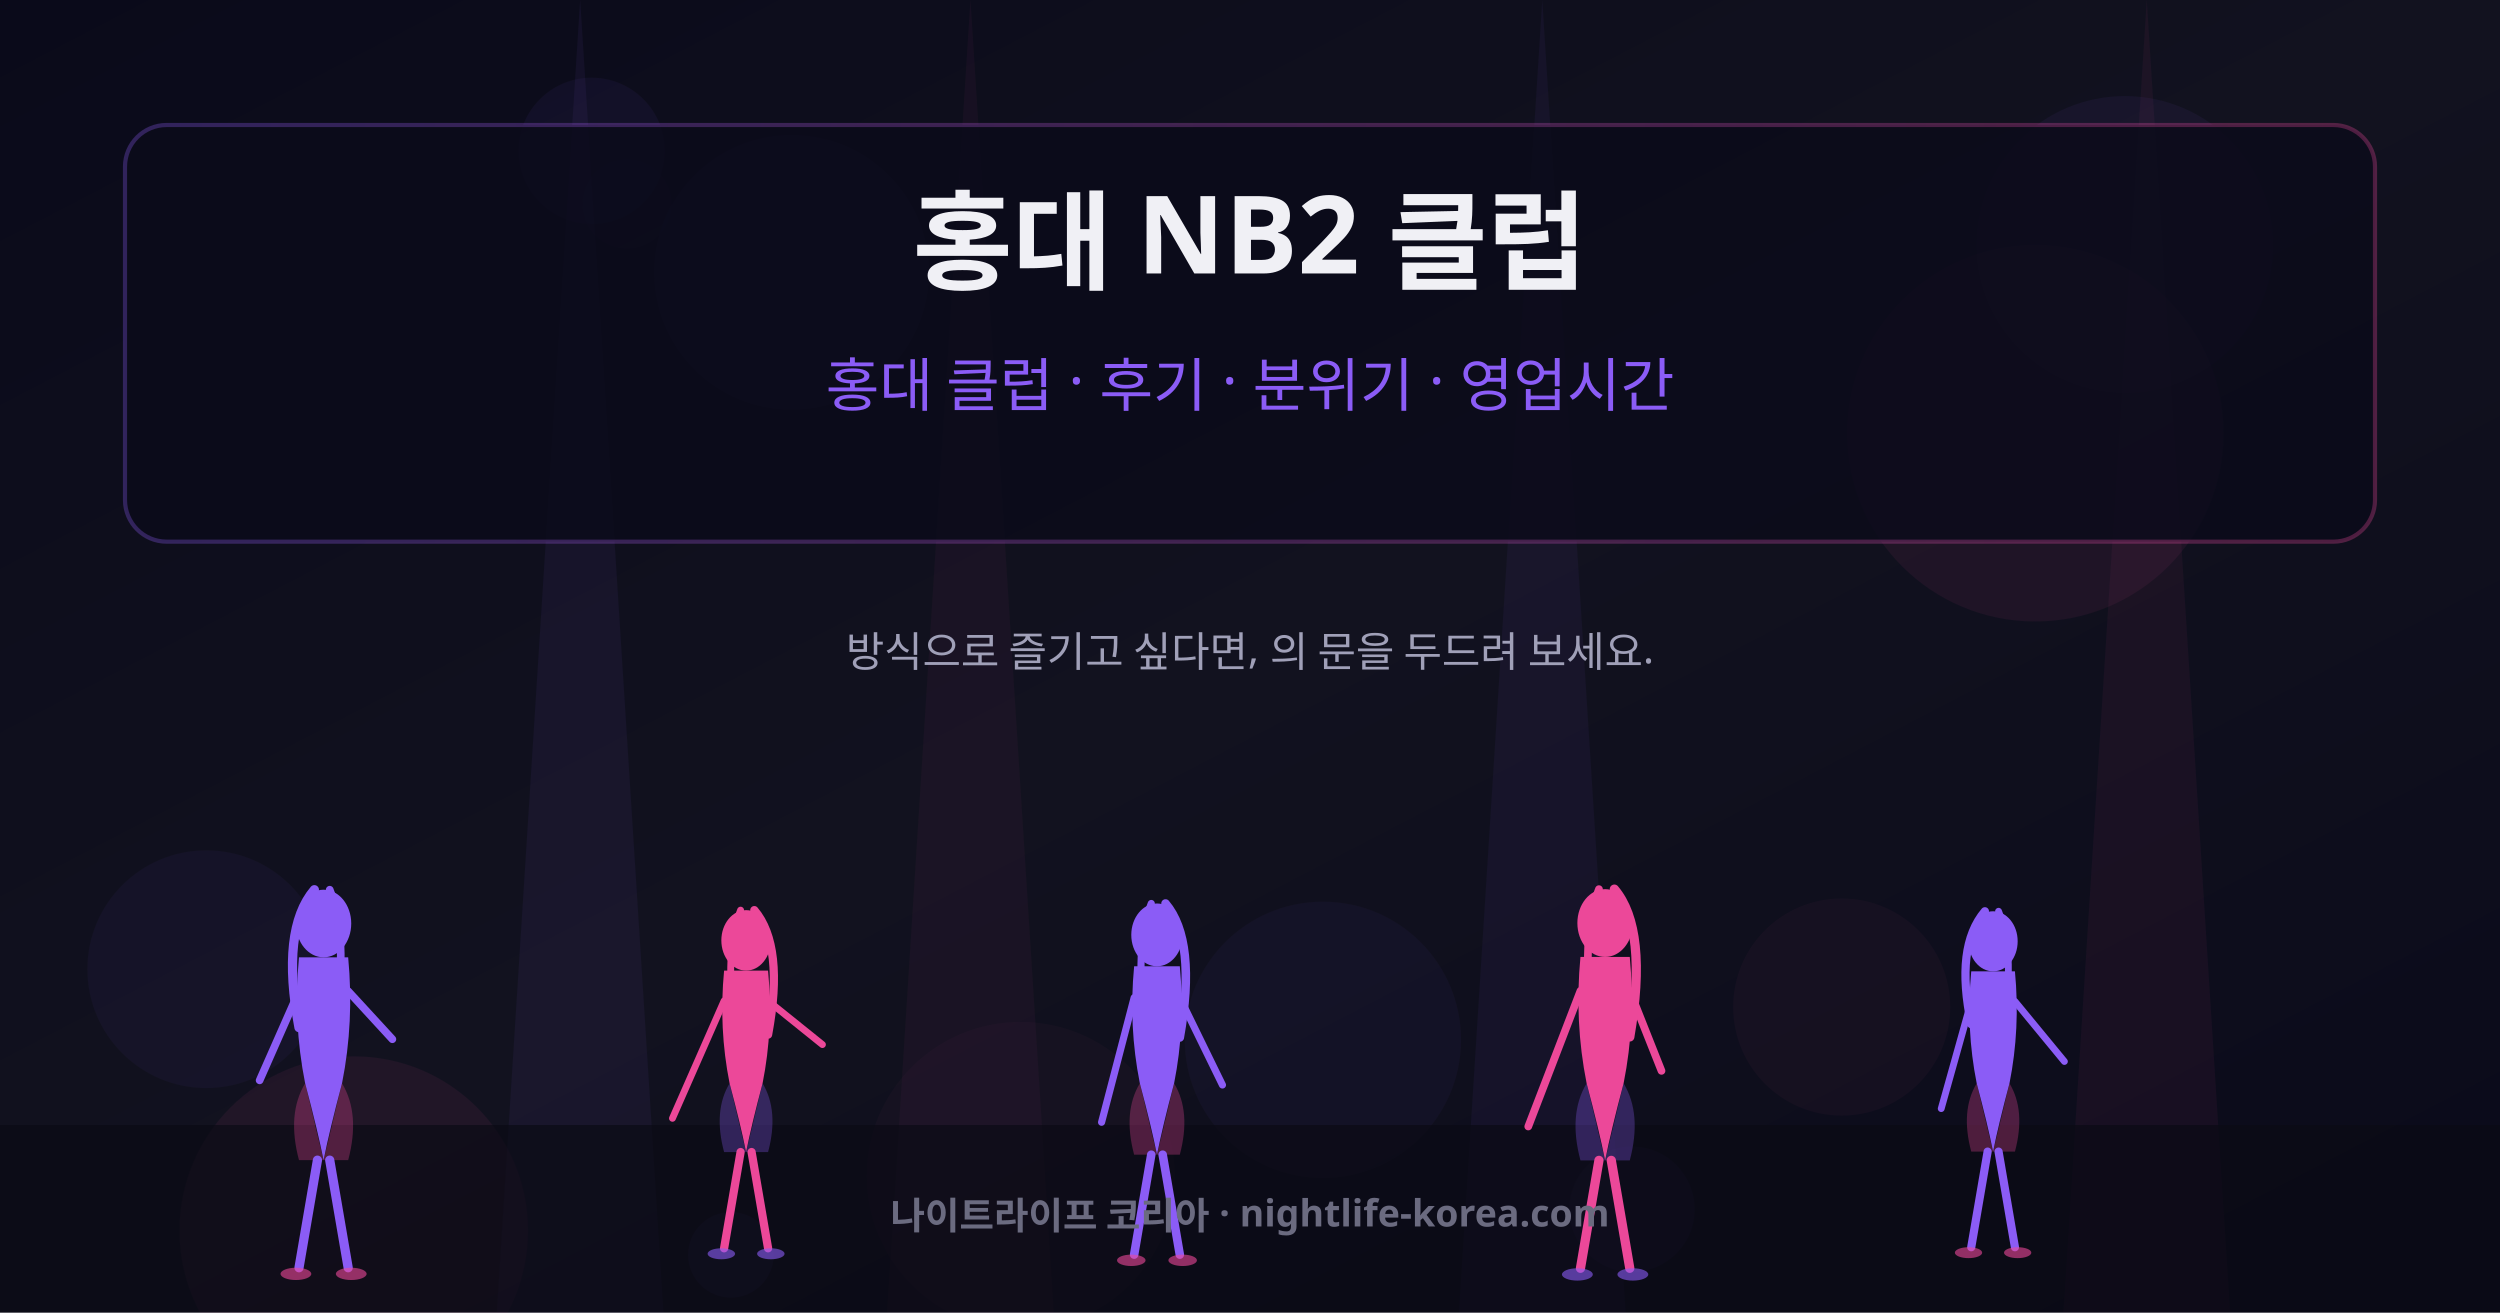
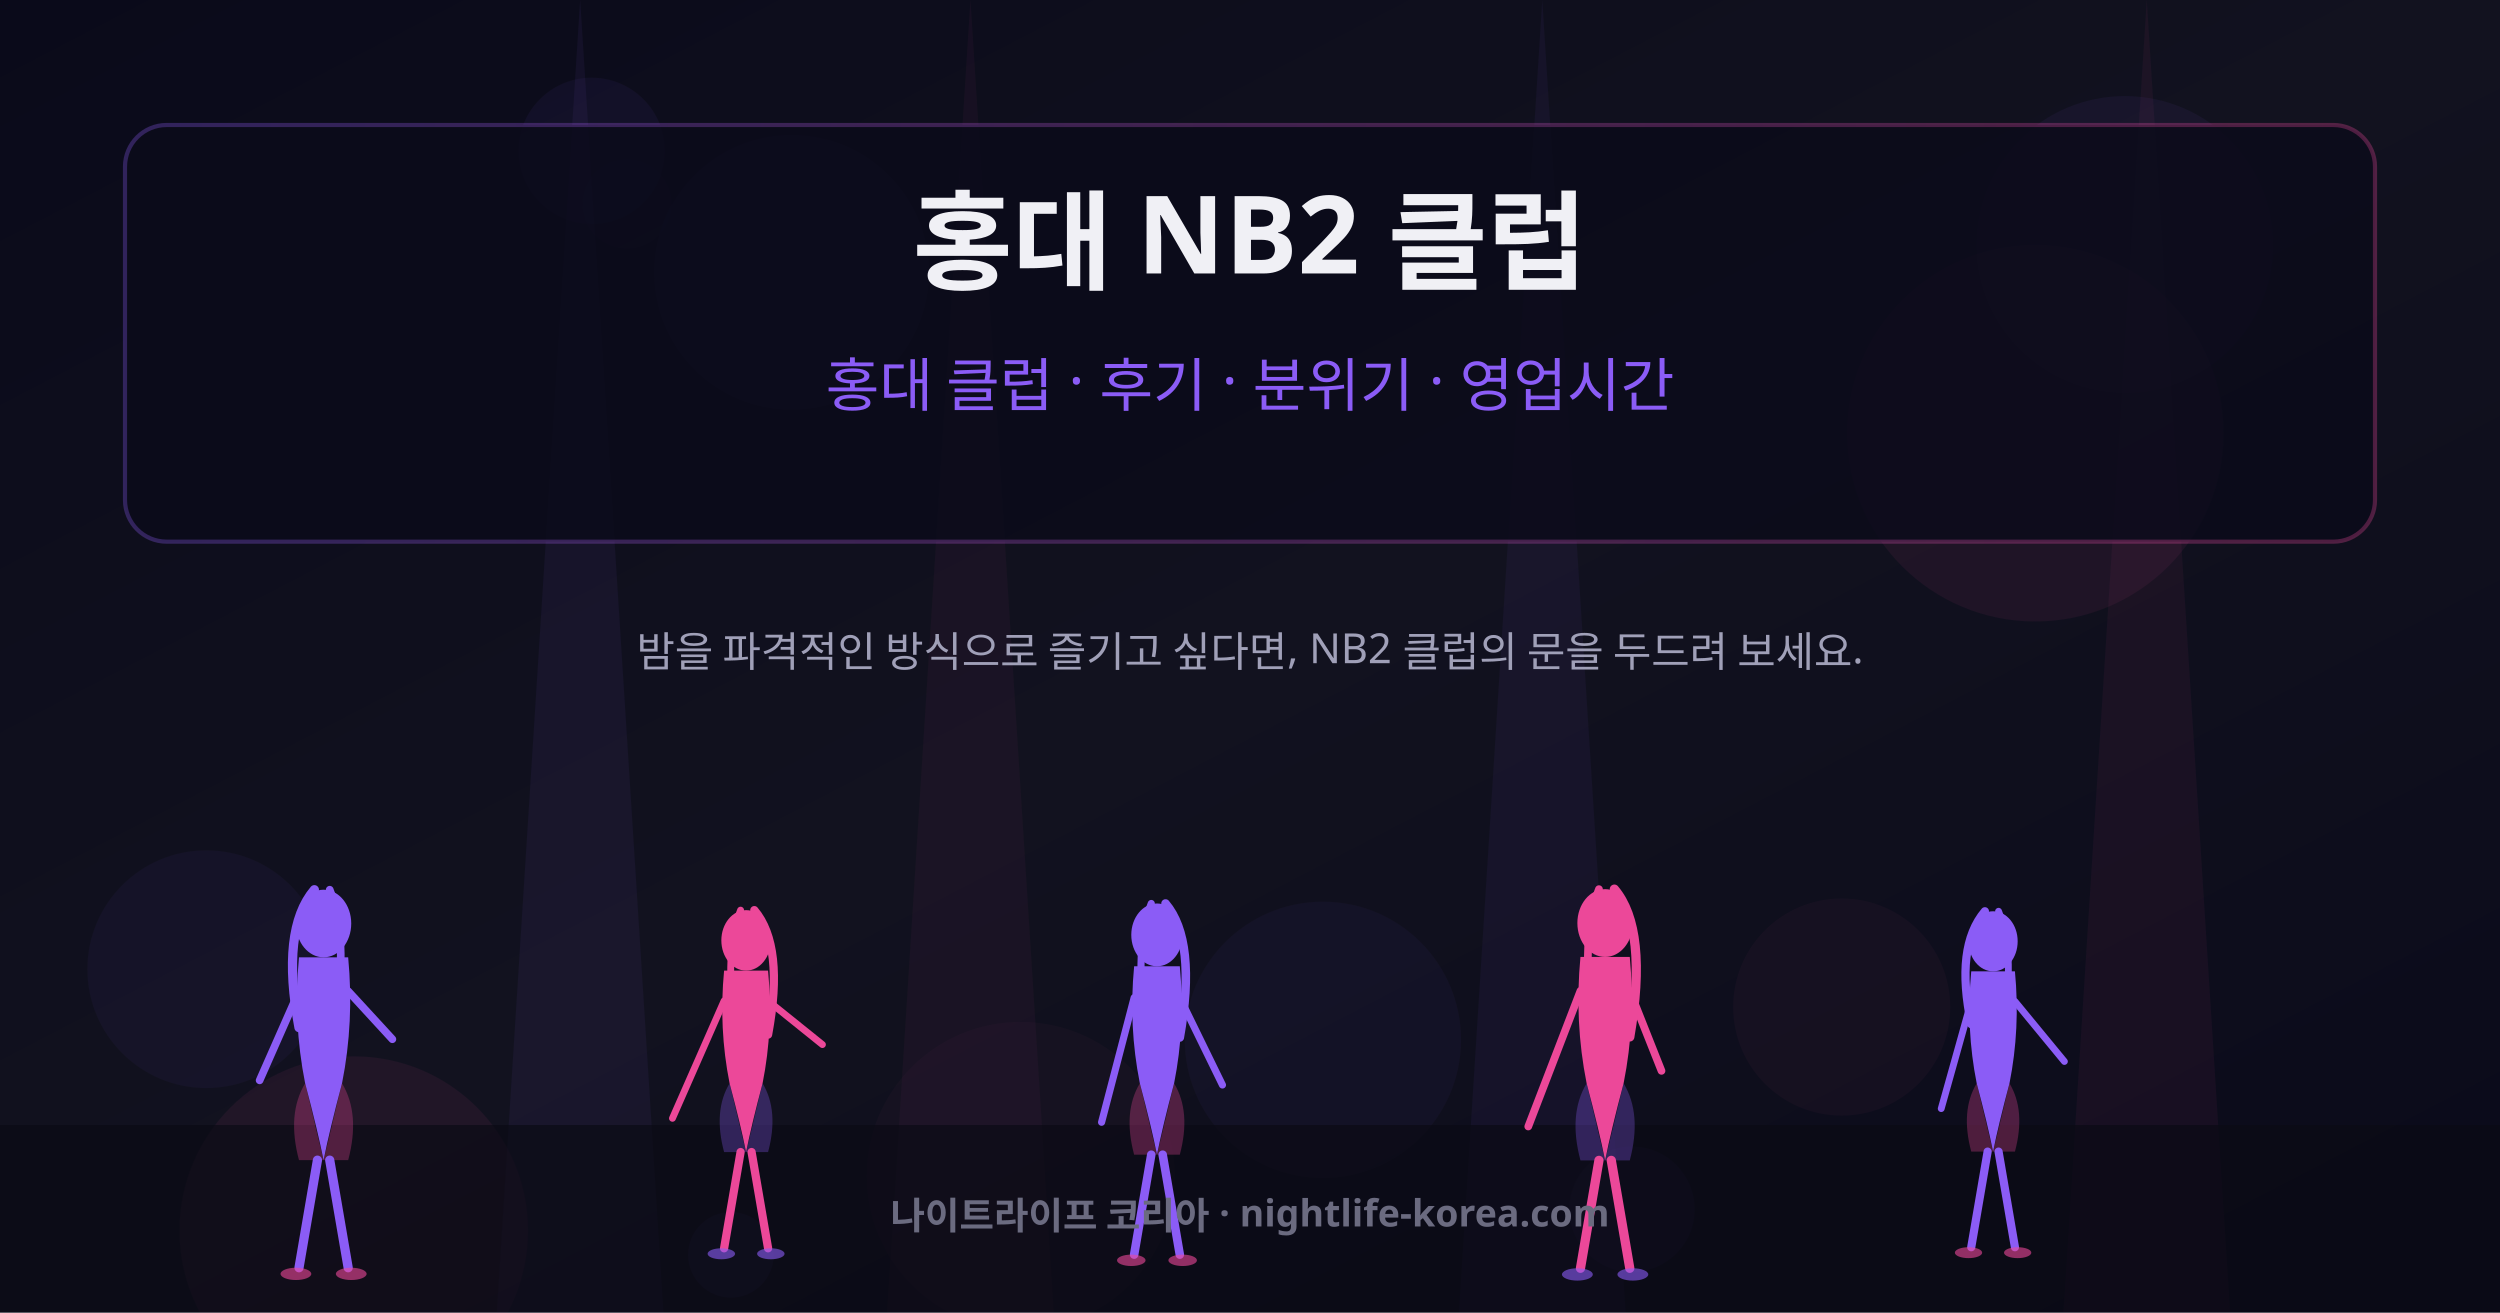
<svg xmlns="http://www.w3.org/2000/svg" viewBox="0 0 1200 630" width="1200" height="630">
  <defs>
    <linearGradient id="ogbg" x1="0%" y1="0%" x2="100%" y2="100%">
      <stop offset="0%" style="stop-color:#0a0a1a" />
      <stop offset="50%" style="stop-color:#12121f" />
      <stop offset="100%" style="stop-color:#0a0a1a" />
    </linearGradient>
    <linearGradient id="ogtxt" x1="0%" y1="0%" x2="100%" y2="0%">
      <stop offset="0%" style="stop-color:#8b5cf6" />
      <stop offset="100%" style="stop-color:#ec4899" />
    </linearGradient>
  </defs>
  <rect width="1200" height="630" fill="url(#ogbg)" />
  <polygon points="278.477,0 238.477,630 318.477,630" fill="#8b5cf6" opacity="0.066" />
  <polygon points="465.82,0 425.82,630 505.82,630" fill="#ec4899" opacity="0.043" />
  <polygon points="740.295,0 700.295,630 780.295,630" fill="#8b5cf6" opacity="0.057" />
  <polygon points="1030.444,0 990.444,630 1070.444,630" fill="#ec4899" opacity="0.058" />
  <circle cx="783.373" cy="580.467" r="30.105" fill="#8b5cf6" opacity="0.051" />
  <circle cx="1019.921" cy="117.376" r="71.24" fill="#8b5cf6" opacity="0.06" />
  <circle cx="99.002" cy="465.215" r="57.068" fill="#8b5cf6" opacity="0.045" />
  <circle cx="976.911" cy="207.923" r="90.399" fill="#ec4899" opacity="0.067" />
  <circle cx="283.994" cy="72.409" r="35.128" fill="#8b5cf6" opacity="0.053" />
  <circle cx="379.932" cy="130.668" r="65.958" fill="#8b5cf6" opacity="0.052" />
  <circle cx="300.948" cy="97.912" r="21.484" fill="#8b5cf6" opacity="0.032" />
  <circle cx="634.993" cy="499.109" r="66.318" fill="#8b5cf6" opacity="0.042" />
  <circle cx="489.903" cy="564.479" r="73.939" fill="#ec4899" opacity="0.031" />
  <circle cx="169.808" cy="590.697" r="83.666" fill="#ec4899" opacity="0.068" />
  <circle cx="884.017" cy="483.389" r="52.098" fill="#ec4899" opacity="0.036" />
  <circle cx="350.831" cy="602.317" r="20.59" fill="#8b5cf6" opacity="0.077" />
  <rect x="0" y="540" width="1200" height="90" fill="#0a0a14" opacity="0.7" />
  <g transform="translate(155.3186,520) scale(1.475164)">
    <ellipse cx="0" cy="-52" rx="9" ry="11" fill="#8b5cf6" />
    <path d="M-3,-63 Q-14,-50 -8,-18.139" stroke="#8b5cf6" stroke-width="3" fill="none" stroke-linecap="round" />
    <path d="M2,-63 Q8,-48 4,-21.139" stroke="#8b5cf6" stroke-width="2.5" fill="none" stroke-linecap="round" />
    <path d="M-8,-41 Q-10,-20 -6,0 Q-2,15 0,25 Q2,15 6,0 Q10,-20 8,-41 Z" fill="#8b5cf6" />
    <path d="M-6,0 Q-12,10 -8,25 L0,25 Z" fill="#ec4899" opacity="0.3" />
    <path d="M6,0 Q12,10 8,25 L0,25 Z" fill="#ec4899" opacity="0.3" />
    <line x1="-2" y1="25" x2="-8" y2="60" stroke="#8b5cf6" stroke-width="3" stroke-linecap="round" />
    <line x1="2" y1="25" x2="8" y2="60" stroke="#8b5cf6" stroke-width="3" stroke-linecap="round" />
    <ellipse cx="-9" cy="62" rx="5" ry="2" fill="#ec4899" opacity="0.6" />
    <ellipse cx="9" cy="62" rx="5" ry="2" fill="#ec4899" opacity="0.6" />
    <line x1="-8" y1="-30" x2="-20.81" y2="-0.972" stroke="#8b5cf6" stroke-width="2.5" stroke-linecap="round" />
    <line x1="8" y1="-30" x2="22.383" y2="-14.353" stroke="#8b5cf6" stroke-width="2.5" stroke-linecap="round" />
  </g>
  <g transform="translate(358.1208,520) scale(1.319539)">
    <ellipse cx="0" cy="-52" rx="9" ry="11" fill="#ec4899" />
    <path d="M3,-63 Q14,-50 8,-17.729" stroke="#ec4899" stroke-width="3" fill="none" stroke-linecap="round" />
    <path d="M-2,-63 Q-8,-48 -4,-20.729" stroke="#ec4899" stroke-width="2.5" fill="none" stroke-linecap="round" />
    <path d="M-8,-41 Q-10,-20 -6,0 Q-2,15 0,25 Q2,15 6,0 Q10,-20 8,-41 Z" fill="#ec4899" />
    <path d="M-6,0 Q-12,10 -8,25 L0,25 Z" fill="#8b5cf6" opacity="0.3" />
    <path d="M6,0 Q12,10 8,25 L0,25 Z" fill="#8b5cf6" opacity="0.3" />
    <line x1="-2" y1="25" x2="-8" y2="60" stroke="#ec4899" stroke-width="3" stroke-linecap="round" />
    <line x1="2" y1="25" x2="8" y2="60" stroke="#ec4899" stroke-width="3" stroke-linecap="round" />
    <ellipse cx="-9" cy="62" rx="5" ry="2" fill="#8b5cf6" opacity="0.6" />
    <ellipse cx="9" cy="62" rx="5" ry="2" fill="#8b5cf6" opacity="0.6" />
    <line x1="-8" y1="-30" x2="-26.783" y2="12.719" stroke="#ec4899" stroke-width="2.5" stroke-linecap="round" />
    <line x1="8" y1="-30" x2="27.769" y2="-14.1" stroke="#ec4899" stroke-width="2.5" stroke-linecap="round" />
  </g>
  <g transform="translate(555.3467,520) scale(1.370218)">
    <ellipse cx="0" cy="-52" rx="9" ry="11" fill="#8b5cf6" />
    <path d="M3,-63 Q14,-50 8,-16.062" stroke="#8b5cf6" stroke-width="3" fill="none" stroke-linecap="round" />
    <path d="M-2,-63 Q-8,-48 -4,-19.062" stroke="#8b5cf6" stroke-width="2.5" fill="none" stroke-linecap="round" />
    <path d="M-8,-41 Q-10,-20 -6,0 Q-2,15 0,25 Q2,15 6,0 Q10,-20 8,-41 Z" fill="#8b5cf6" />
    <path d="M-6,0 Q-12,10 -8,25 L0,25 Z" fill="#ec4899" opacity="0.3" />
    <path d="M6,0 Q12,10 8,25 L0,25 Z" fill="#ec4899" opacity="0.3" />
    <line x1="-2" y1="25" x2="-8" y2="60" stroke="#8b5cf6" stroke-width="3" stroke-linecap="round" />
    <line x1="2" y1="25" x2="8" y2="60" stroke="#8b5cf6" stroke-width="3" stroke-linecap="round" />
    <ellipse cx="-9" cy="62" rx="5" ry="2" fill="#ec4899" opacity="0.6" />
    <ellipse cx="9" cy="62" rx="5" ry="2" fill="#ec4899" opacity="0.6" />
    <line x1="-8" y1="-30" x2="-19.405" y2="13.632" stroke="#8b5cf6" stroke-width="2.5" stroke-linecap="round" />
    <line x1="8" y1="-30" x2="22.941" y2="0.575" stroke="#8b5cf6" stroke-width="2.5" stroke-linecap="round" />
  </g>
  <g transform="translate(770.455,520) scale(1.479493)">
    <ellipse cx="0" cy="-52" rx="9" ry="11" fill="#ec4899" />
    <path d="M3,-63 Q14,-50 8,-15.06" stroke="#ec4899" stroke-width="3" fill="none" stroke-linecap="round" />
    <path d="M-2,-63 Q-8,-48 -4,-18.06" stroke="#ec4899" stroke-width="2.5" fill="none" stroke-linecap="round" />
    <path d="M-8,-41 Q-10,-20 -6,0 Q-2,15 0,25 Q2,15 6,0 Q10,-20 8,-41 Z" fill="#ec4899" />
    <path d="M-6,0 Q-12,10 -8,25 L0,25 Z" fill="#8b5cf6" opacity="0.3" />
    <path d="M6,0 Q12,10 8,25 L0,25 Z" fill="#8b5cf6" opacity="0.3" />
    <line x1="-2" y1="25" x2="-8" y2="60" stroke="#ec4899" stroke-width="3" stroke-linecap="round" />
    <line x1="2" y1="25" x2="8" y2="60" stroke="#ec4899" stroke-width="3" stroke-linecap="round" />
    <ellipse cx="-9" cy="62" rx="5" ry="2" fill="#8b5cf6" opacity="0.6" />
    <ellipse cx="9" cy="62" rx="5" ry="2" fill="#8b5cf6" opacity="0.6" />
    <line x1="-8" y1="-30" x2="-24.932" y2="14.002" stroke="#ec4899" stroke-width="2.5" stroke-linecap="round" />
    <line x1="8" y1="-30" x2="18.294" y2="-4.049" stroke="#ec4899" stroke-width="2.5" stroke-linecap="round" />
  </g>
  <g transform="translate(956.6819,520) scale(1.310993)">
    <ellipse cx="0" cy="-52" rx="9" ry="11" fill="#8b5cf6" />
    <path d="M-3,-63 Q-14,-50 -8,-21.665" stroke="#8b5cf6" stroke-width="3" fill="none" stroke-linecap="round" />
    <path d="M2,-63 Q8,-48 4,-24.665" stroke="#8b5cf6" stroke-width="2.5" fill="none" stroke-linecap="round" />
    <path d="M-8,-41 Q-10,-20 -6,0 Q-2,15 0,25 Q2,15 6,0 Q10,-20 8,-41 Z" fill="#8b5cf6" />
    <path d="M-6,0 Q-12,10 -8,25 L0,25 Z" fill="#ec4899" opacity="0.3" />
    <path d="M6,0 Q12,10 8,25 L0,25 Z" fill="#ec4899" opacity="0.3" />
    <line x1="-2" y1="25" x2="-8" y2="60" stroke="#8b5cf6" stroke-width="3" stroke-linecap="round" />
    <line x1="2" y1="25" x2="8" y2="60" stroke="#8b5cf6" stroke-width="3" stroke-linecap="round" />
    <ellipse cx="-9" cy="62" rx="5" ry="2" fill="#ec4899" opacity="0.6" />
    <ellipse cx="9" cy="62" rx="5" ry="2" fill="#ec4899" opacity="0.6" />
    <line x1="-8" y1="-30" x2="-18.992" y2="9.257" stroke="#8b5cf6" stroke-width="2.5" stroke-linecap="round" />
    <line x1="8" y1="-30" x2="26.113" y2="-8.007" stroke="#8b5cf6" stroke-width="2.5" stroke-linecap="round" />
  </g>
  <rect x="60" y="60" width="1080" height="200" rx="20" fill="#0a0a1a" opacity="0.85" />
  <rect x="60" y="60" width="1080" height="200" rx="20" fill="none" stroke="url(#ogtxt)" stroke-width="2" opacity="0.3" />
  <text x="600" y="135" text-anchor="middle" font-family="'Noto Sans KR',sans-serif" font-size="52" font-weight="800" fill="#f0f0f5">홍대 NB2 클럽</text>
  <text x="600" y="195" text-anchor="middle" font-family="'Noto Sans KR',sans-serif" font-size="28" font-weight="500" fill="#8b5cf6">홍대 클럽 · 후기 · 분위기 · 영업시간</text>
  <rect x="60" y="290" width="auto" height="40" rx="20" fill="#8b5cf6" opacity="0.15" />
-   <text x="600" y="320" text-anchor="middle" font-family="'Noto Sans KR',sans-serif" font-size="20" fill="#a0a0b8">방식으로 즐기고 싶다면, 의 문을 두드려 보세요.</text>
+   <text x="600" y="320" text-anchor="middle" font-family="'Noto Sans KR',sans-serif" font-size="20" fill="#a0a0b8">밤을 파격적인 방식으로 즐기고 싶다면, NB2 클럽의 문을 두드려 보세요.</text>
  <text x="600" y="590" text-anchor="middle" font-family="'Noto Sans KR',sans-serif" font-size="18" font-weight="600" fill="#6b6b80">나이트라이프 코리아 · nightlife-korea.com</text>
</svg>
